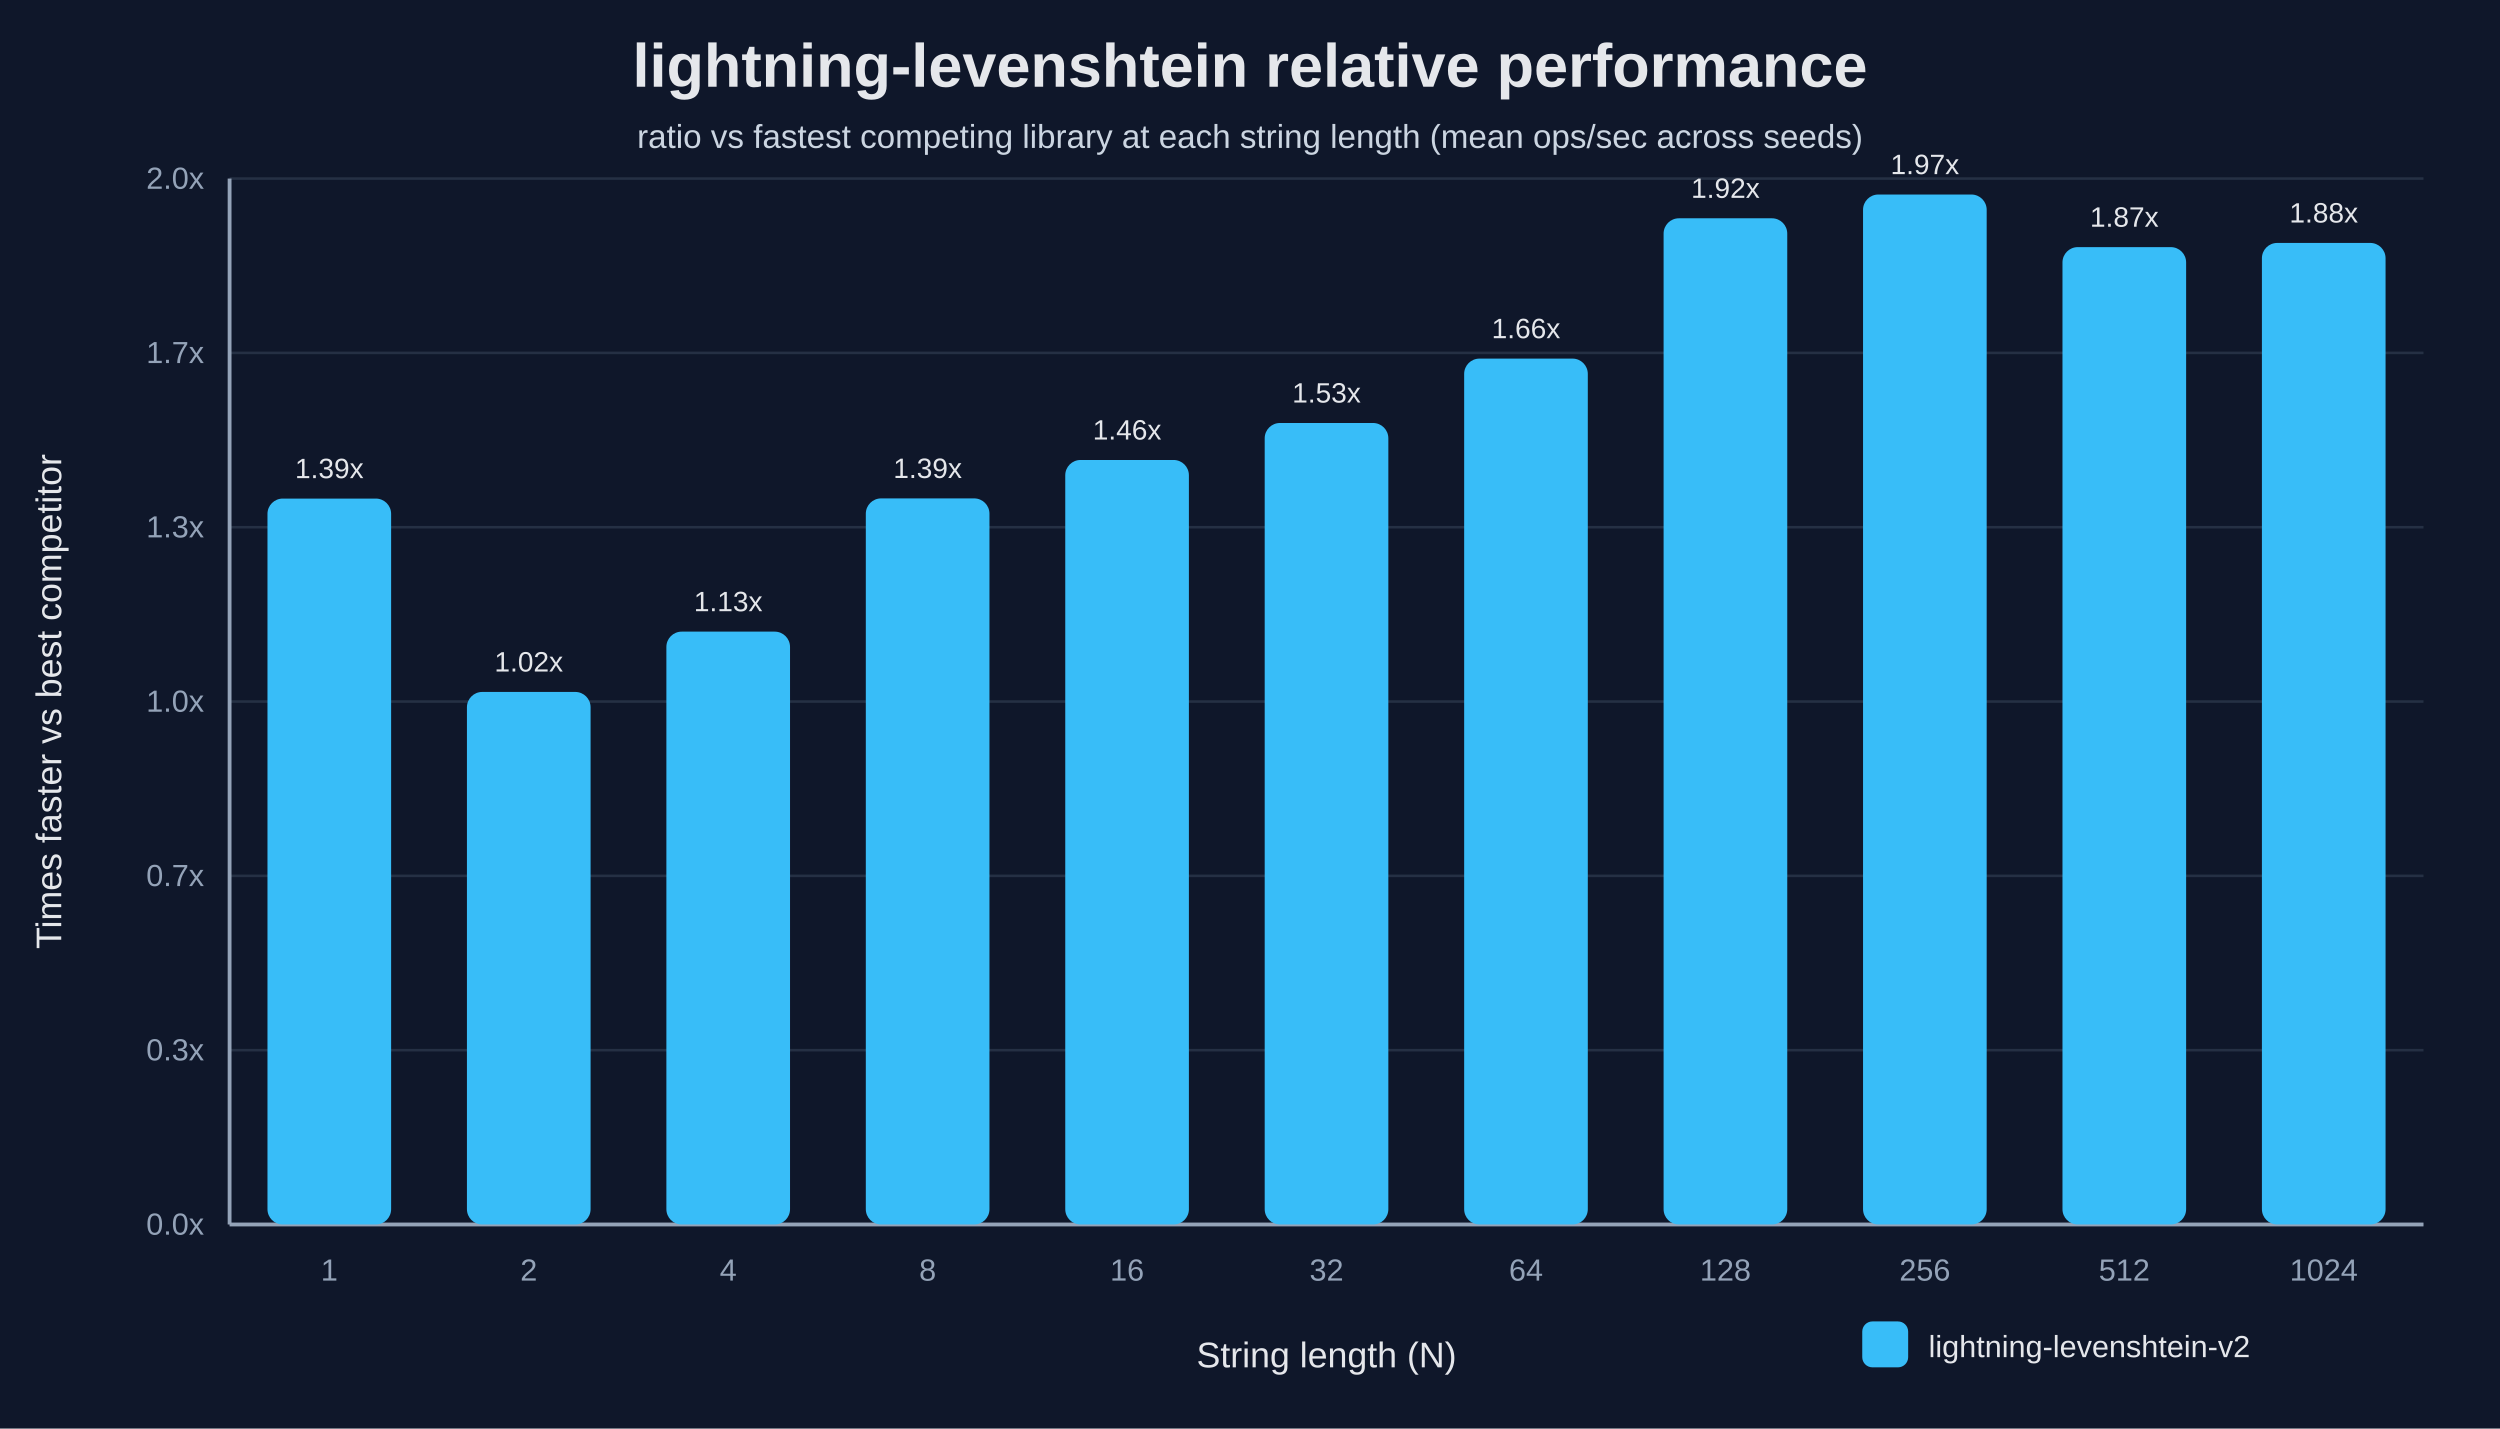
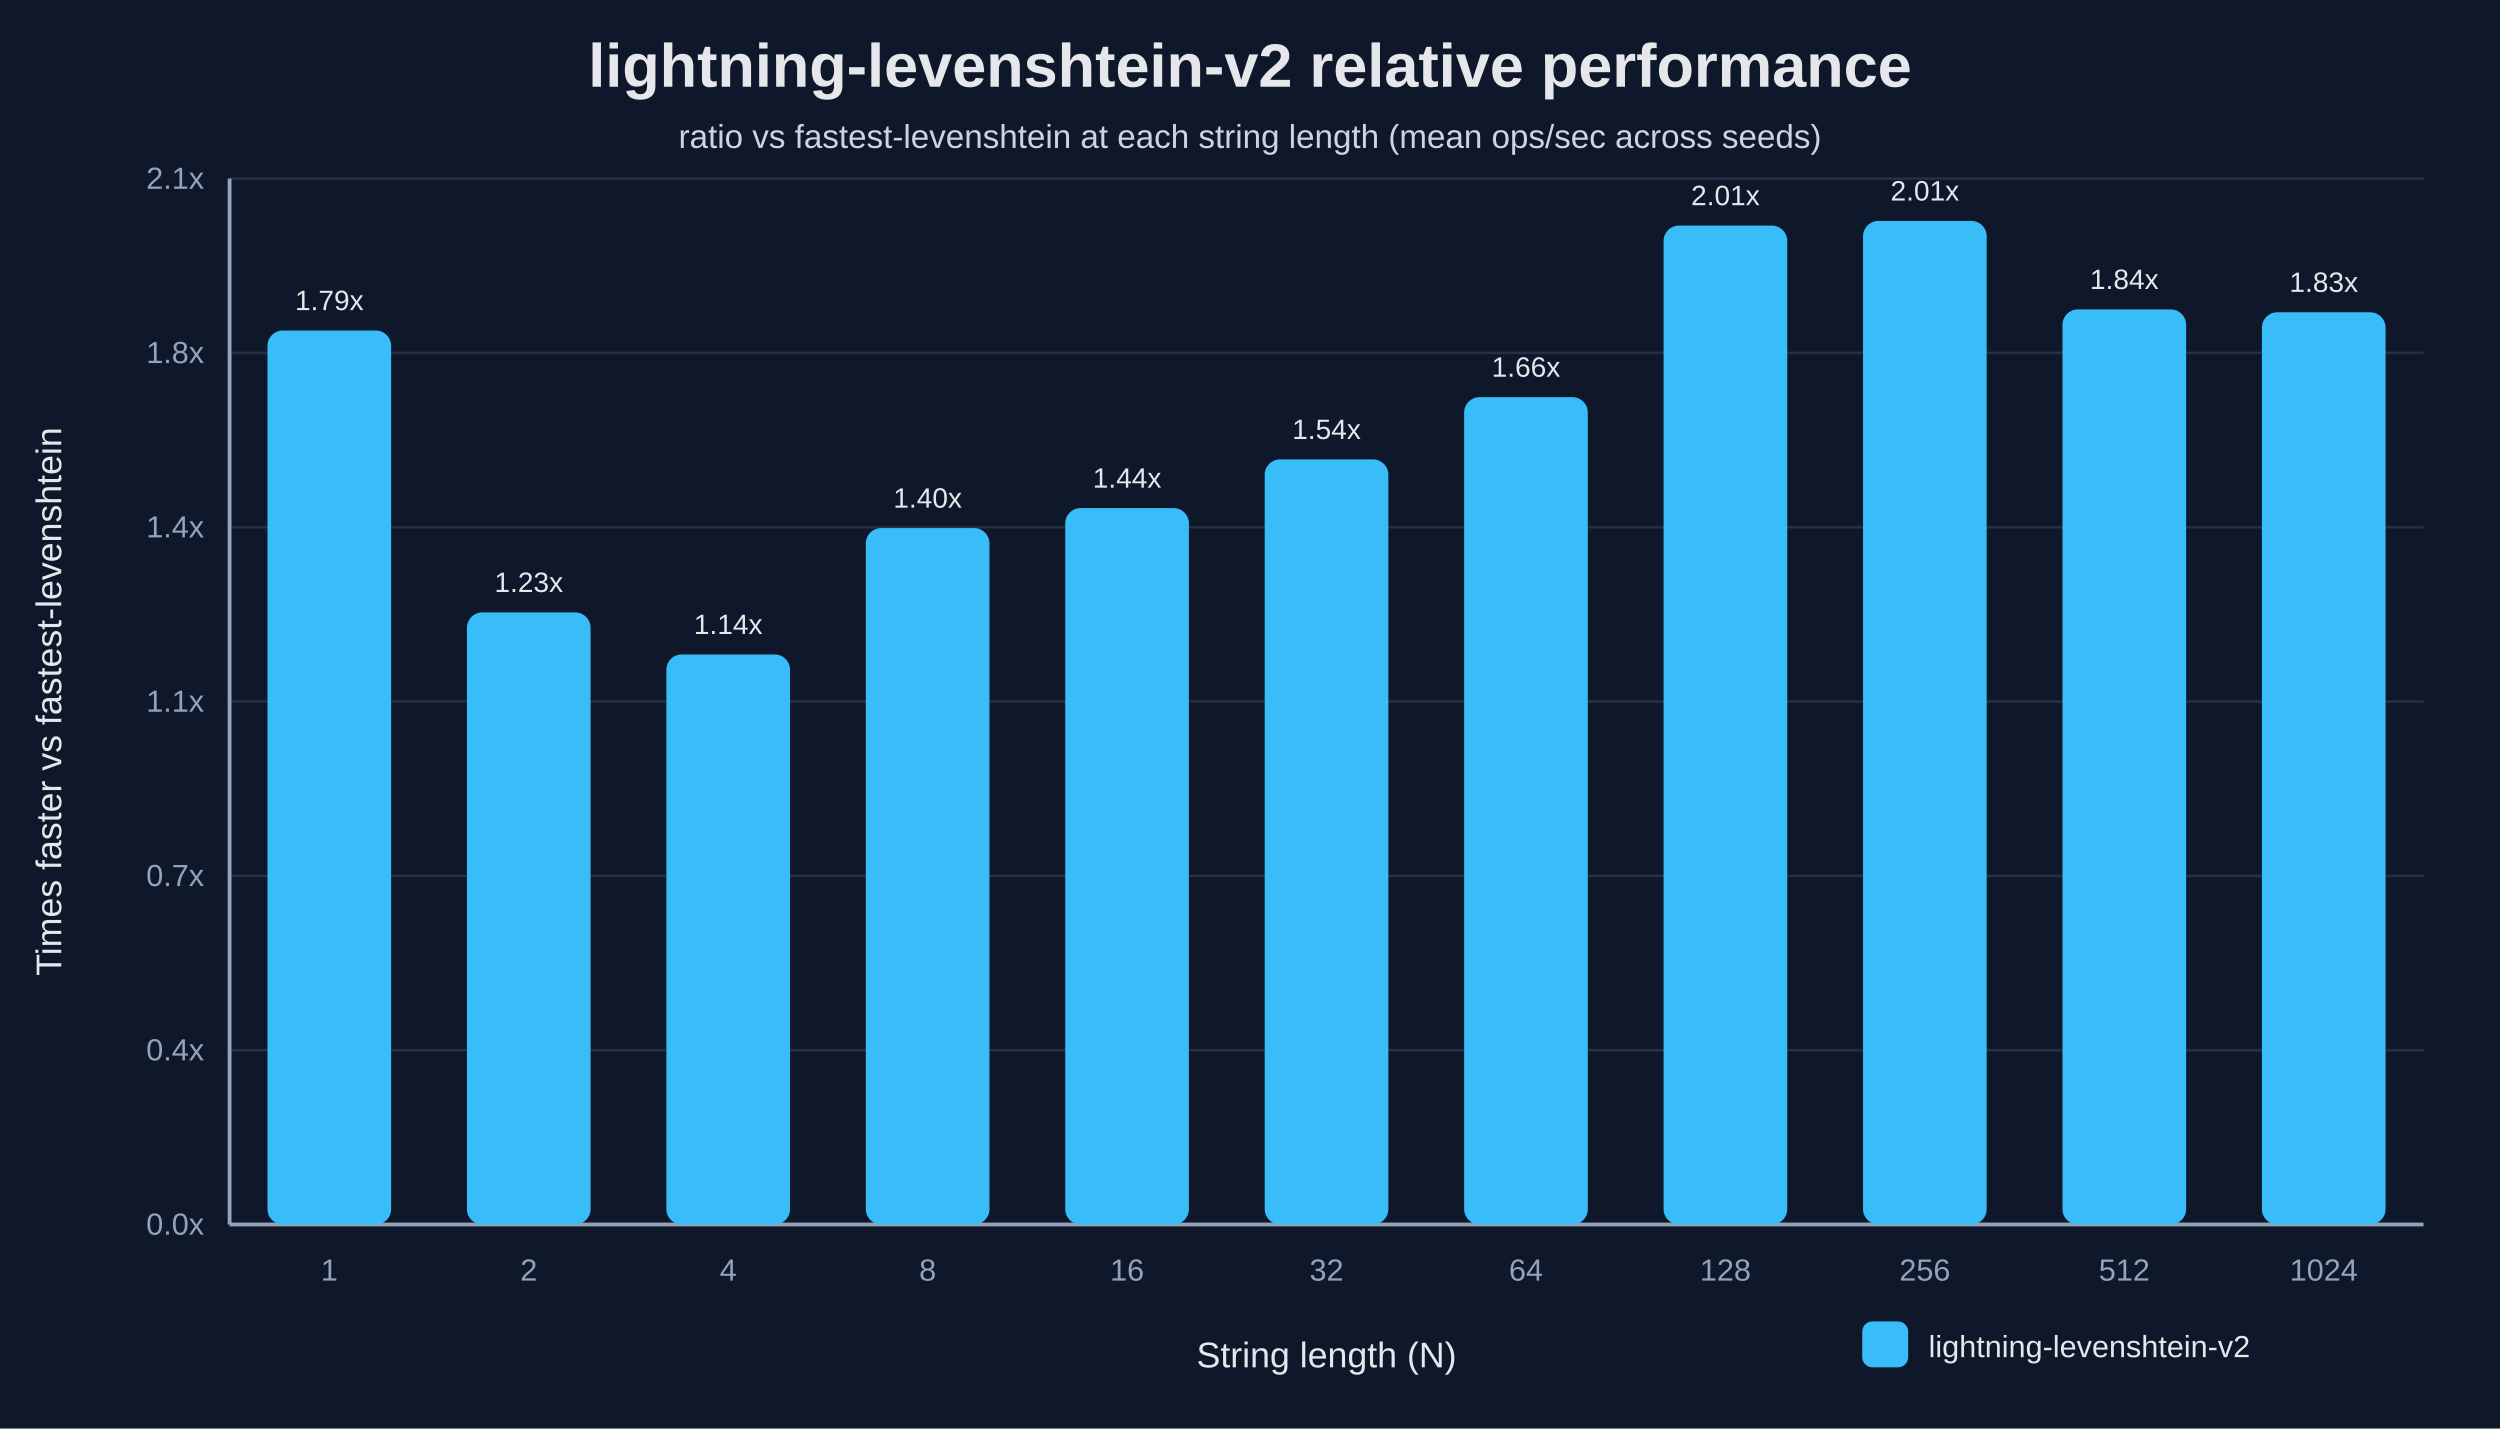
<svg xmlns="http://www.w3.org/2000/svg" width="980" height="560" viewBox="0 0 980 560" role="img" aria-label="Relative performance chart">
  <rect width="980" height="560" fill="#0f172a" />
-   <text x="490" y="34" text-anchor="middle" font-family="Arial, Helvetica, sans-serif" font-size="24" font-weight="700" fill="#e5e7eb">lightning-levenshtein relative performance</text>
-   <text x="490" y="58" text-anchor="middle" font-family="Arial, Helvetica, sans-serif" font-size="13" fill="#cbd5e1">ratio vs fastest competing library at each string length (mean ops/sec across seeds)</text>
+   <text x="490" y="34" text-anchor="middle" font-family="Arial, Helvetica, sans-serif" font-size="24" font-weight="700" fill="#e5e7eb">lightning-levenshtein-v2 relative performance</text>
+   <text x="490" y="58" text-anchor="middle" font-family="Arial, Helvetica, sans-serif" font-size="13" fill="#cbd5e1">ratio vs fastest-levenshtein at each string length (mean ops/sec across seeds)</text>
  <line x1="90" y1="480" x2="950" y2="480" stroke="#334155" stroke-width="1" opacity="0.6" />
  <text x="80" y="484" text-anchor="end" font-family="Arial, Helvetica, sans-serif" font-size="12" fill="#94a3b8">0.0x</text>
  <line x1="90" y1="411.667" x2="950" y2="411.667" stroke="#334155" stroke-width="1" opacity="0.6" />
-   <text x="80" y="415.667" text-anchor="end" font-family="Arial, Helvetica, sans-serif" font-size="12" fill="#94a3b8">0.3x</text>
+   <text x="80" y="415.667" text-anchor="end" font-family="Arial, Helvetica, sans-serif" font-size="12" fill="#94a3b8">0.4x</text>
  <line x1="90" y1="343.333" x2="950" y2="343.333" stroke="#334155" stroke-width="1" opacity="0.6" />
  <text x="80" y="347.333" text-anchor="end" font-family="Arial, Helvetica, sans-serif" font-size="12" fill="#94a3b8">0.7x</text>
  <line x1="90" y1="275" x2="950" y2="275" stroke="#334155" stroke-width="1" opacity="0.6" />
-   <text x="80" y="279" text-anchor="end" font-family="Arial, Helvetica, sans-serif" font-size="12" fill="#94a3b8">1.0x</text>
+   <text x="80" y="279" text-anchor="end" font-family="Arial, Helvetica, sans-serif" font-size="12" fill="#94a3b8">1.1x</text>
  <line x1="90" y1="206.667" x2="950" y2="206.667" stroke="#334155" stroke-width="1" opacity="0.6" />
-   <text x="80" y="210.667" text-anchor="end" font-family="Arial, Helvetica, sans-serif" font-size="12" fill="#94a3b8">1.3x</text>
+   <text x="80" y="210.667" text-anchor="end" font-family="Arial, Helvetica, sans-serif" font-size="12" fill="#94a3b8">1.4x</text>
  <line x1="90" y1="138.333" x2="950" y2="138.333" stroke="#334155" stroke-width="1" opacity="0.6" />
-   <text x="80" y="142.333" text-anchor="end" font-family="Arial, Helvetica, sans-serif" font-size="12" fill="#94a3b8">1.7x</text>
+   <text x="80" y="142.333" text-anchor="end" font-family="Arial, Helvetica, sans-serif" font-size="12" fill="#94a3b8">1.8x</text>
  <line x1="90" y1="70" x2="950" y2="70" stroke="#334155" stroke-width="1" opacity="0.6" />
-   <text x="80" y="74" text-anchor="end" font-family="Arial, Helvetica, sans-serif" font-size="12" fill="#94a3b8">2.0x</text>
+   <text x="80" y="74" text-anchor="end" font-family="Arial, Helvetica, sans-serif" font-size="12" fill="#94a3b8">2.1x</text>
  <line x1="90" y1="70" x2="90" y2="480" stroke="#94a3b8" stroke-width="1.5" />
  <line x1="90" y1="480" x2="950" y2="480" stroke="#94a3b8" stroke-width="1.5" />
-   <rect x="104.85" y="195.44" width="48.47" height="284.56" rx="6" fill="#38bdf8" />
+   <rect x="104.85" y="129.56" width="48.47" height="350.44" rx="6" fill="#38bdf8" />
  <text x="129.091" y="502" text-anchor="middle" font-family="Arial, Helvetica, sans-serif" font-size="12" fill="#94a3b8">1</text>
-   <text x="129.091" y="187.439" text-anchor="middle" font-family="Arial, Helvetica, sans-serif" font-size="11" fill="#e5e7eb">1.39x</text>
-   <rect x="183.04" y="271.24" width="48.47" height="208.76" rx="6" fill="#38bdf8" />
+   <text x="129.091" y="121.564" text-anchor="middle" font-family="Arial, Helvetica, sans-serif" font-size="11" fill="#e5e7eb">1.79x</text>
+   <rect x="183.04" y="240.06" width="48.47" height="239.94" rx="6" fill="#38bdf8" />
  <text x="207.273" y="502" text-anchor="middle" font-family="Arial, Helvetica, sans-serif" font-size="12" fill="#94a3b8">2</text>
-   <text x="207.273" y="263.237" text-anchor="middle" font-family="Arial, Helvetica, sans-serif" font-size="11" fill="#e5e7eb">1.02x</text>
-   <rect x="261.22" y="247.60" width="48.47" height="232.40" rx="6" fill="#38bdf8" />
+   <text x="207.273" y="232.055" text-anchor="middle" font-family="Arial, Helvetica, sans-serif" font-size="11" fill="#e5e7eb">1.23x</text>
+   <rect x="261.22" y="256.54" width="48.47" height="223.46" rx="6" fill="#38bdf8" />
  <text x="285.455" y="502" text-anchor="middle" font-family="Arial, Helvetica, sans-serif" font-size="12" fill="#94a3b8">4</text>
-   <text x="285.455" y="239.602" text-anchor="middle" font-family="Arial, Helvetica, sans-serif" font-size="11" fill="#e5e7eb">1.13x</text>
-   <rect x="339.40" y="195.37" width="48.47" height="284.63" rx="6" fill="#38bdf8" />
+   <text x="285.455" y="248.537" text-anchor="middle" font-family="Arial, Helvetica, sans-serif" font-size="11" fill="#e5e7eb">1.14x</text>
+   <rect x="339.40" y="207.01" width="48.47" height="272.99" rx="6" fill="#38bdf8" />
  <text x="363.636" y="502" text-anchor="middle" font-family="Arial, Helvetica, sans-serif" font-size="12" fill="#94a3b8">8</text>
-   <text x="363.636" y="187.373" text-anchor="middle" font-family="Arial, Helvetica, sans-serif" font-size="11" fill="#e5e7eb">1.39x</text>
-   <rect x="417.58" y="180.31" width="48.47" height="299.69" rx="6" fill="#38bdf8" />
+   <text x="363.636" y="199.011" text-anchor="middle" font-family="Arial, Helvetica, sans-serif" font-size="11" fill="#e5e7eb">1.40x</text>
+   <rect x="417.58" y="199.16" width="48.47" height="280.84" rx="6" fill="#38bdf8" />
  <text x="441.818" y="502" text-anchor="middle" font-family="Arial, Helvetica, sans-serif" font-size="12" fill="#94a3b8">16</text>
-   <text x="441.818" y="172.308" text-anchor="middle" font-family="Arial, Helvetica, sans-serif" font-size="11" fill="#e5e7eb">1.46x</text>
-   <rect x="495.76" y="165.81" width="48.47" height="314.19" rx="6" fill="#38bdf8" />
+   <text x="441.818" y="191.165" text-anchor="middle" font-family="Arial, Helvetica, sans-serif" font-size="11" fill="#e5e7eb">1.44x</text>
+   <rect x="495.76" y="180.08" width="48.47" height="299.92" rx="6" fill="#38bdf8" />
  <text x="520" y="502" text-anchor="middle" font-family="Arial, Helvetica, sans-serif" font-size="12" fill="#94a3b8">32</text>
-   <text x="520" y="157.807" text-anchor="middle" font-family="Arial, Helvetica, sans-serif" font-size="11" fill="#e5e7eb">1.53x</text>
-   <rect x="573.95" y="140.57" width="48.47" height="339.43" rx="6" fill="#38bdf8" />
+   <text x="520" y="172.085" text-anchor="middle" font-family="Arial, Helvetica, sans-serif" font-size="11" fill="#e5e7eb">1.54x</text>
+   <rect x="573.95" y="155.68" width="48.47" height="324.32" rx="6" fill="#38bdf8" />
  <text x="598.182" y="502" text-anchor="middle" font-family="Arial, Helvetica, sans-serif" font-size="12" fill="#94a3b8">64</text>
-   <text x="598.182" y="132.571" text-anchor="middle" font-family="Arial, Helvetica, sans-serif" font-size="11" fill="#e5e7eb">1.66x</text>
-   <rect x="652.13" y="85.57" width="48.47" height="394.43" rx="6" fill="#38bdf8" />
+   <text x="598.182" y="147.68" text-anchor="middle" font-family="Arial, Helvetica, sans-serif" font-size="11" fill="#e5e7eb">1.66x</text>
+   <rect x="652.13" y="88.43" width="48.47" height="391.57" rx="6" fill="#38bdf8" />
  <text x="676.364" y="502" text-anchor="middle" font-family="Arial, Helvetica, sans-serif" font-size="12" fill="#94a3b8">128</text>
-   <text x="676.364" y="77.566" text-anchor="middle" font-family="Arial, Helvetica, sans-serif" font-size="11" fill="#e5e7eb">1.92x</text>
-   <rect x="730.31" y="76.25" width="48.47" height="403.75" rx="6" fill="#38bdf8" />
+   <text x="676.364" y="80.428" text-anchor="middle" font-family="Arial, Helvetica, sans-serif" font-size="11" fill="#e5e7eb">2.01x</text>
+   <rect x="730.31" y="86.60" width="48.47" height="393.40" rx="6" fill="#38bdf8" />
  <text x="754.545" y="502" text-anchor="middle" font-family="Arial, Helvetica, sans-serif" font-size="12" fill="#94a3b8">256</text>
-   <text x="754.545" y="68.254" text-anchor="middle" font-family="Arial, Helvetica, sans-serif" font-size="11" fill="#e5e7eb">1.97x</text>
-   <rect x="808.49" y="96.87" width="48.47" height="383.13" rx="6" fill="#38bdf8" />
+   <text x="754.545" y="78.603" text-anchor="middle" font-family="Arial, Helvetica, sans-serif" font-size="11" fill="#e5e7eb">2.01x</text>
+   <rect x="808.49" y="121.29" width="48.47" height="358.71" rx="6" fill="#38bdf8" />
  <text x="832.727" y="502" text-anchor="middle" font-family="Arial, Helvetica, sans-serif" font-size="12" fill="#94a3b8">512</text>
-   <text x="832.727" y="88.873" text-anchor="middle" font-family="Arial, Helvetica, sans-serif" font-size="11" fill="#e5e7eb">1.87x</text>
-   <rect x="886.67" y="95.23" width="48.47" height="384.77" rx="6" fill="#38bdf8" />
+   <text x="832.727" y="113.294" text-anchor="middle" font-family="Arial, Helvetica, sans-serif" font-size="11" fill="#e5e7eb">1.84x</text>
+   <rect x="886.67" y="122.42" width="48.47" height="357.58" rx="6" fill="#38bdf8" />
  <text x="910.909" y="502" text-anchor="middle" font-family="Arial, Helvetica, sans-serif" font-size="12" fill="#94a3b8">1024</text>
-   <text x="910.909" y="87.231" text-anchor="middle" font-family="Arial, Helvetica, sans-serif" font-size="11" fill="#e5e7eb">1.88x</text>
+   <text x="910.909" y="114.418" text-anchor="middle" font-family="Arial, Helvetica, sans-serif" font-size="11" fill="#e5e7eb">1.83x</text>
  <text x="520" y="536" text-anchor="middle" font-family="Arial, Helvetica, sans-serif" font-size="14" fill="#e5e7eb">String length (N)</text>
-   <text x="24" y="275" text-anchor="middle" font-family="Arial, Helvetica, sans-serif" font-size="14" fill="#e5e7eb" transform="rotate(-90 24 275)">Times faster vs best competitor</text>
+   <text x="24" y="275" text-anchor="middle" font-family="Arial, Helvetica, sans-serif" font-size="14" fill="#e5e7eb" transform="rotate(-90 24 275)">Times faster vs fastest-levenshtein</text>
  <g transform="translate(730, 530)">
    <rect x="0" y="-12" width="18" height="18" rx="4" fill="#38bdf8" />
    <text x="26" y="2" font-family="Arial, Helvetica, sans-serif" font-size="12" fill="#e5e7eb">lightning-levenshtein-v2</text>
  </g>
</svg>
